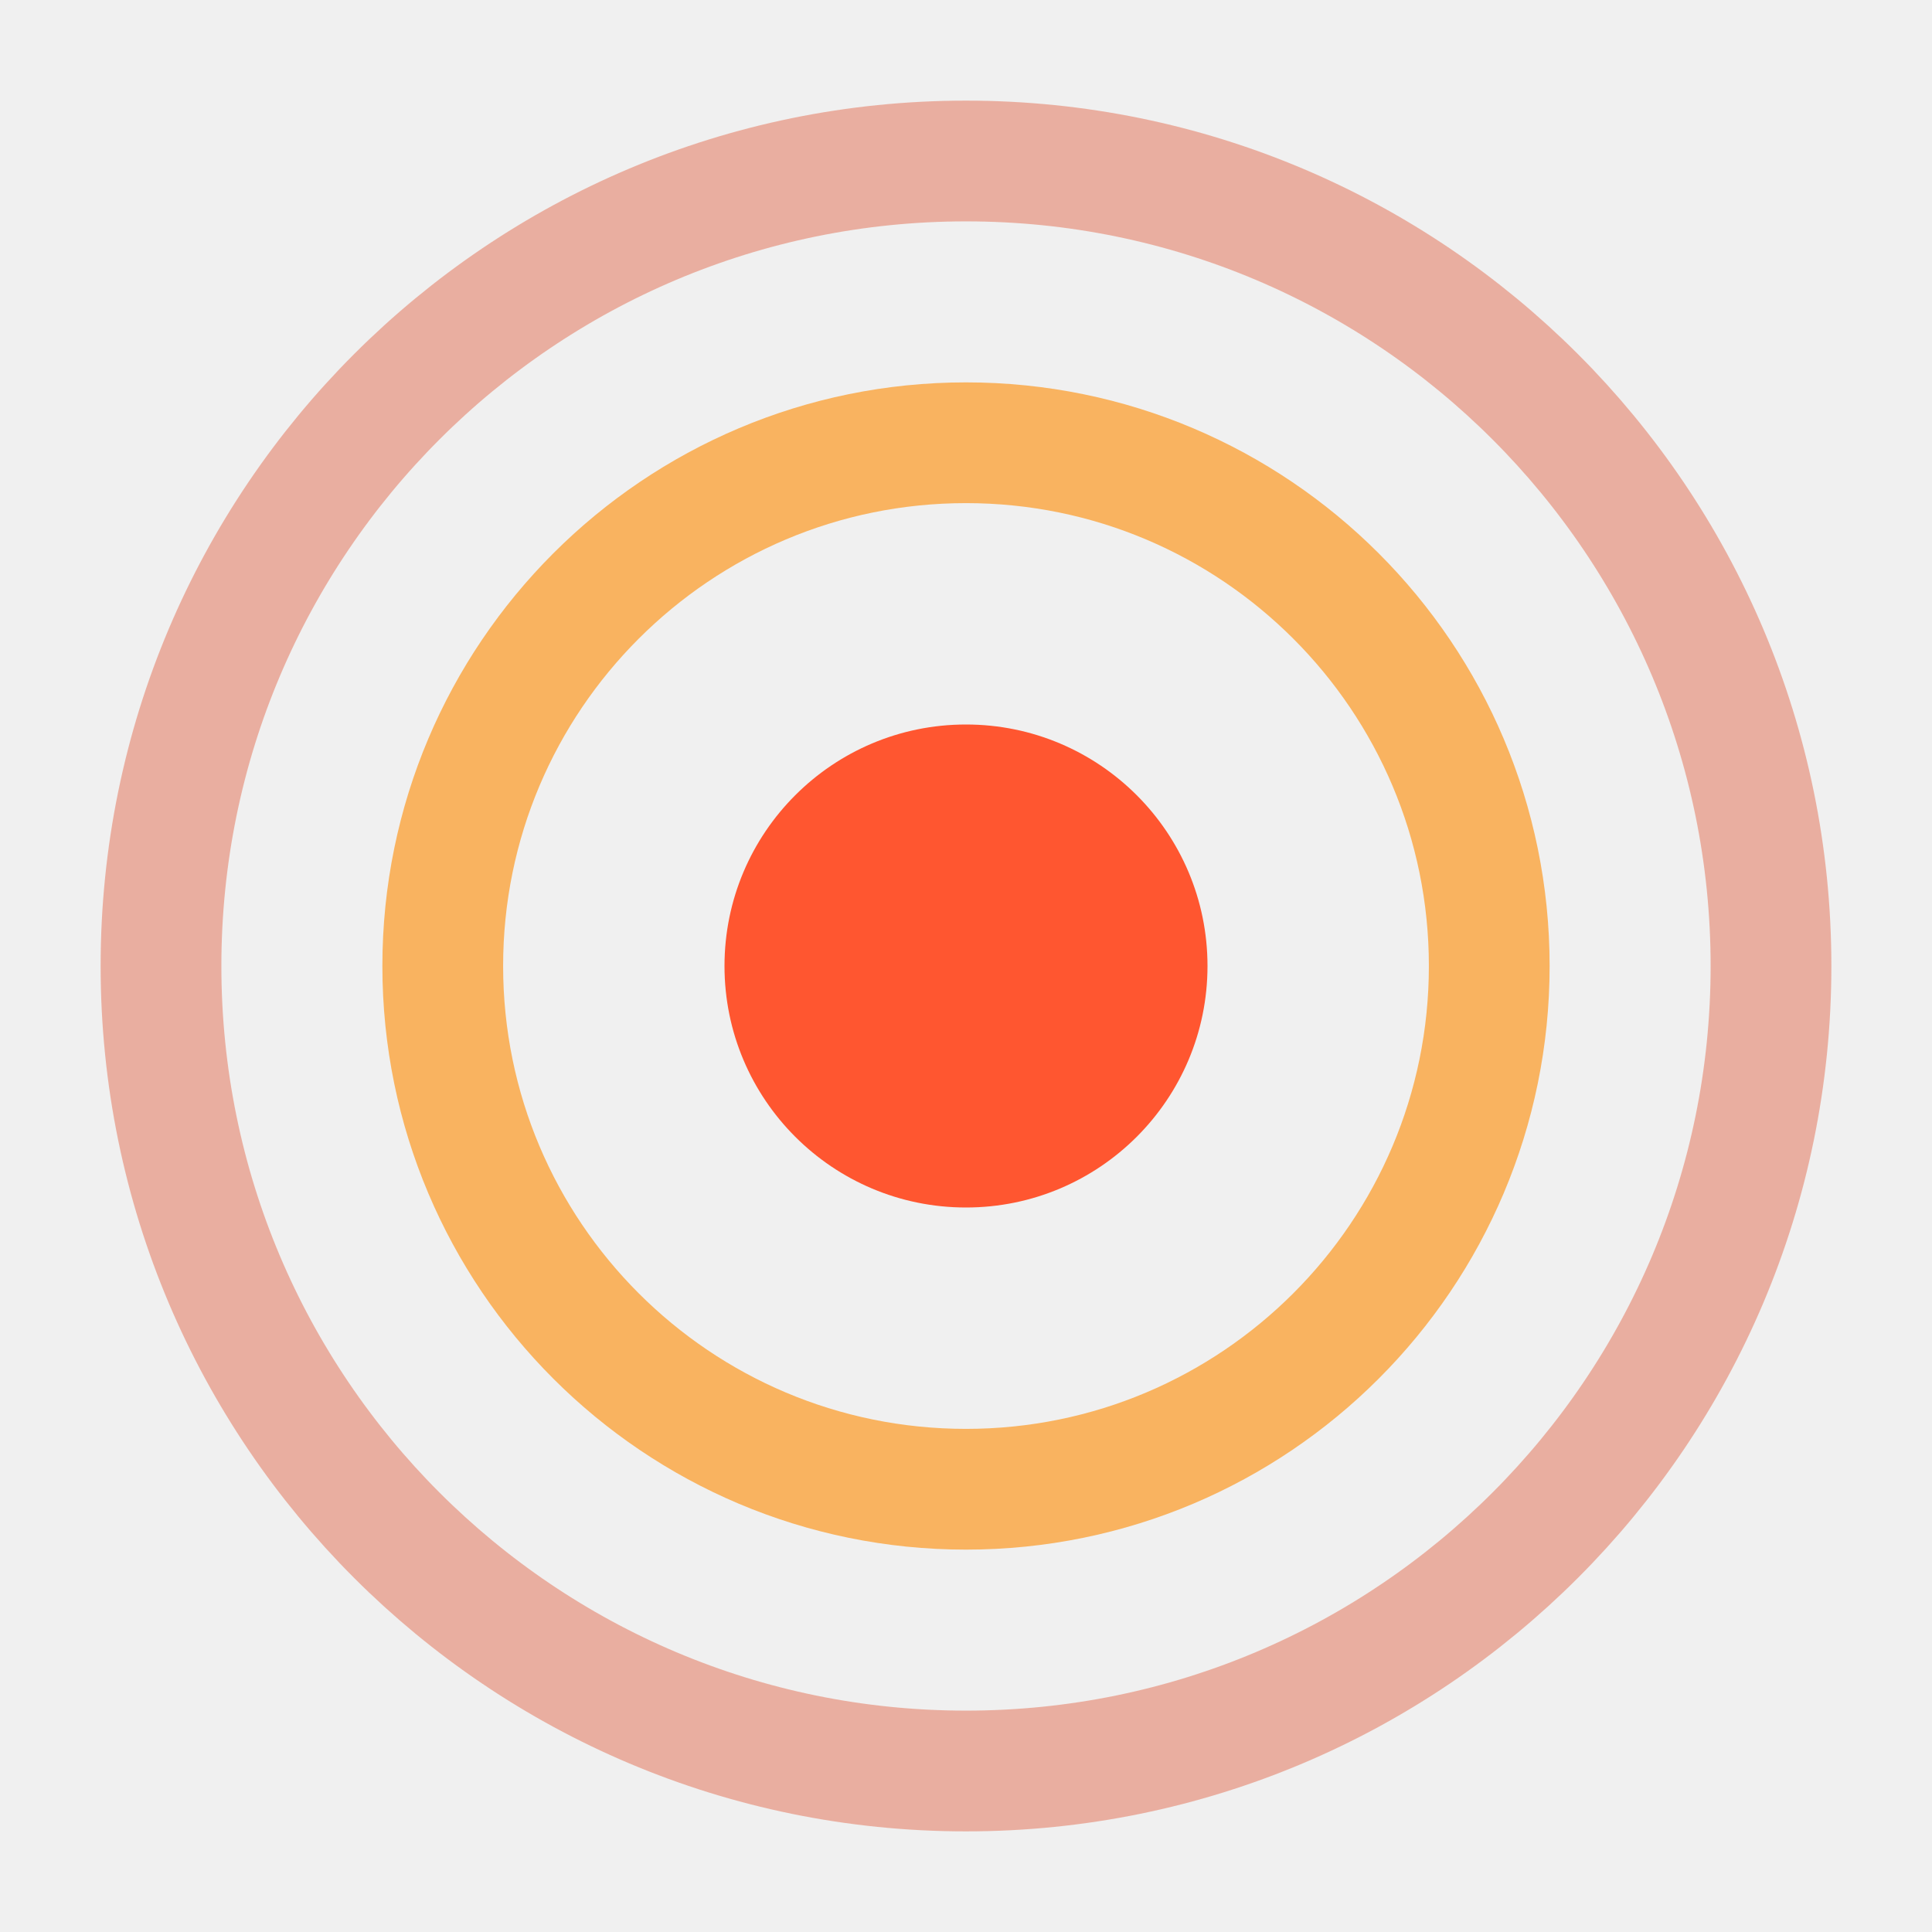
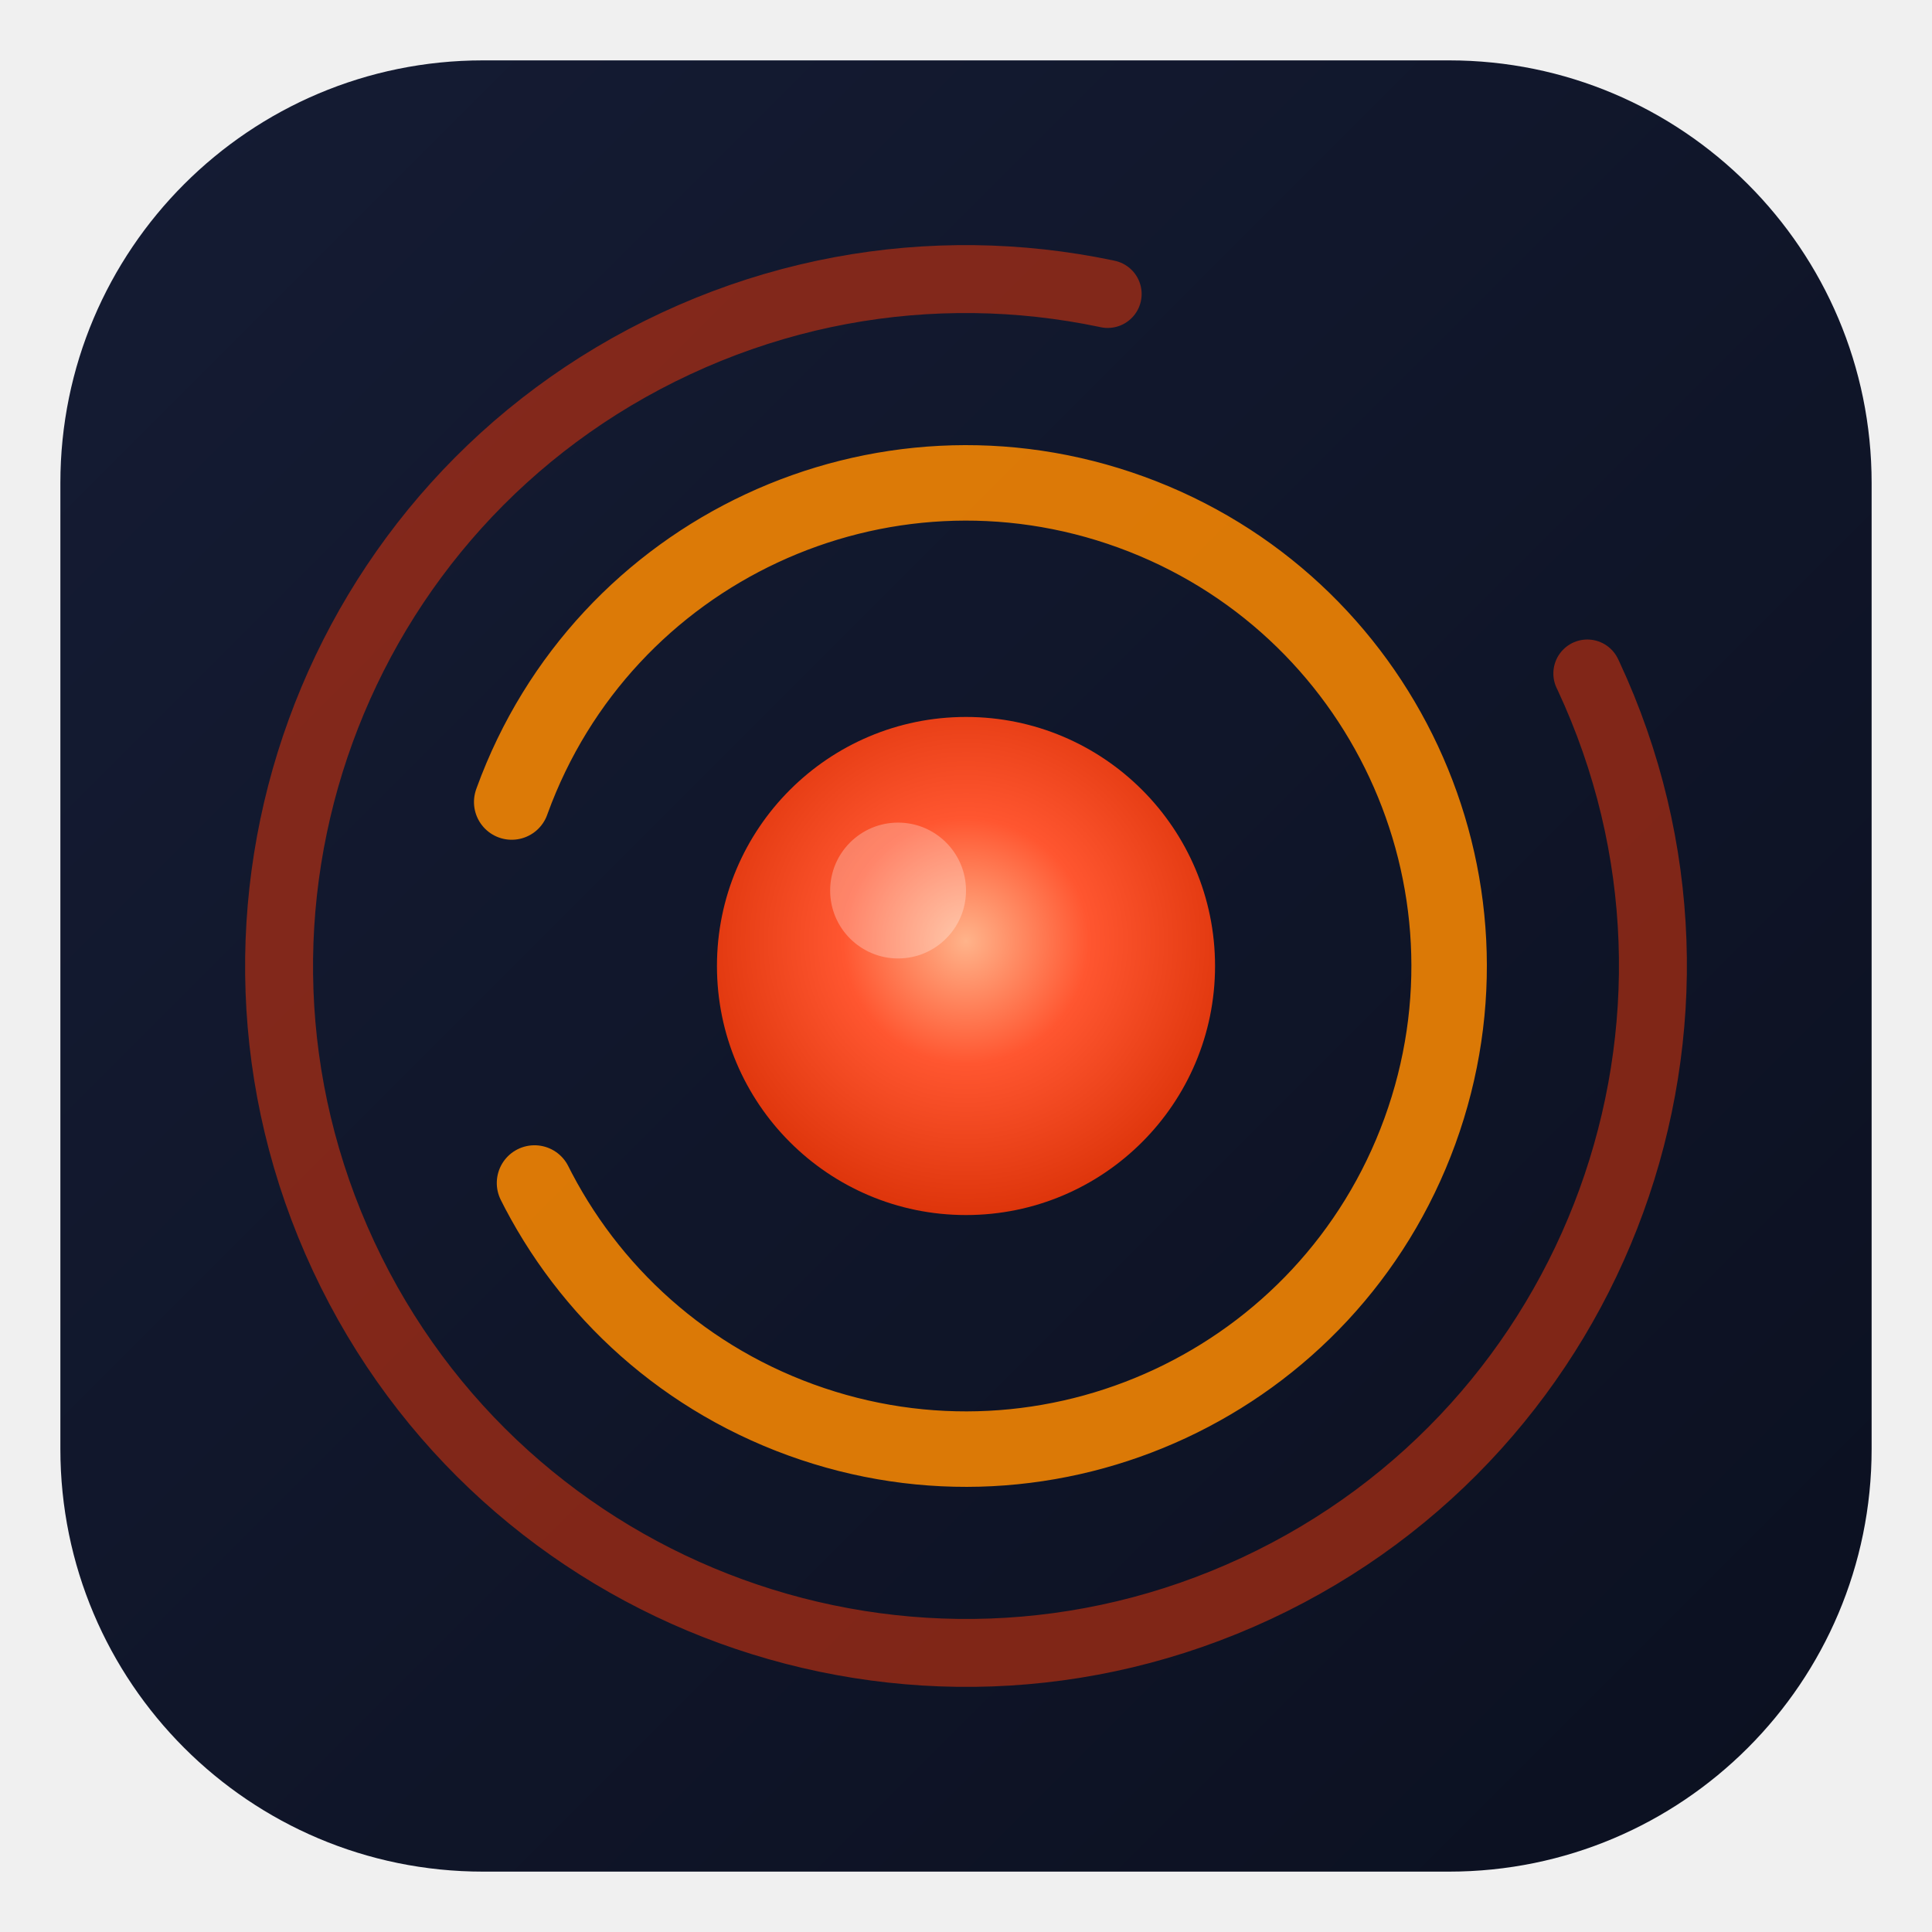
- <svg xmlns="http://www.w3.org/2000/svg" viewBox="0 0 24 24" fill="none">
-   <circle cx="12" cy="12" r="10" stroke="#DE350B" stroke-width="1.5" opacity="0.35" />
-   <circle cx="12" cy="12" r="6.5" stroke="#FF8B00" stroke-width="1.5" opacity="0.6" />
-   <circle cx="12" cy="12" r="3" fill="#FF5630" />
+ <svg xmlns="http://www.w3.org/2000/svg" viewBox="0 0 512 512">
+   <defs>
+     <radialGradient id="core" cx="50%" cy="45%" r="55%">
+       <stop offset="0" stop-color="#FFB38A" />
+       <stop offset="0.45" stop-color="#FF5630" />
+       <stop offset="1" stop-color="#DE350B" />
+     </radialGradient>
+     <linearGradient id="bg" x1="0" y1="0" x2="1" y2="1">
+       <stop offset="0" stop-color="#151C34" />
+       <stop offset="1" stop-color="#0B1020" />
+     </linearGradient>
+   </defs>
+   <rect x="16" y="16" width="480" height="480" rx="112" fill="url(#bg)" />
+   <circle cx="256" cy="256" r="182" fill="none" stroke="#DE350B" stroke-width="18" stroke-linecap="round" stroke-dasharray="975 168" transform="rotate(-25 256 256)" opacity="0.55" />
+   <circle cx="256" cy="256" r="128" fill="none" stroke="#FF8B00" stroke-width="20" stroke-linecap="round" stroke-dasharray="700 104" transform="rotate(-160 256 256)" opacity="0.85" />
+   <circle cx="256" cy="256" r="66" fill="url(#core)" />
+   <circle cx="238" cy="236" r="18" fill="#FFFFFF" opacity="0.28" />
</svg>
